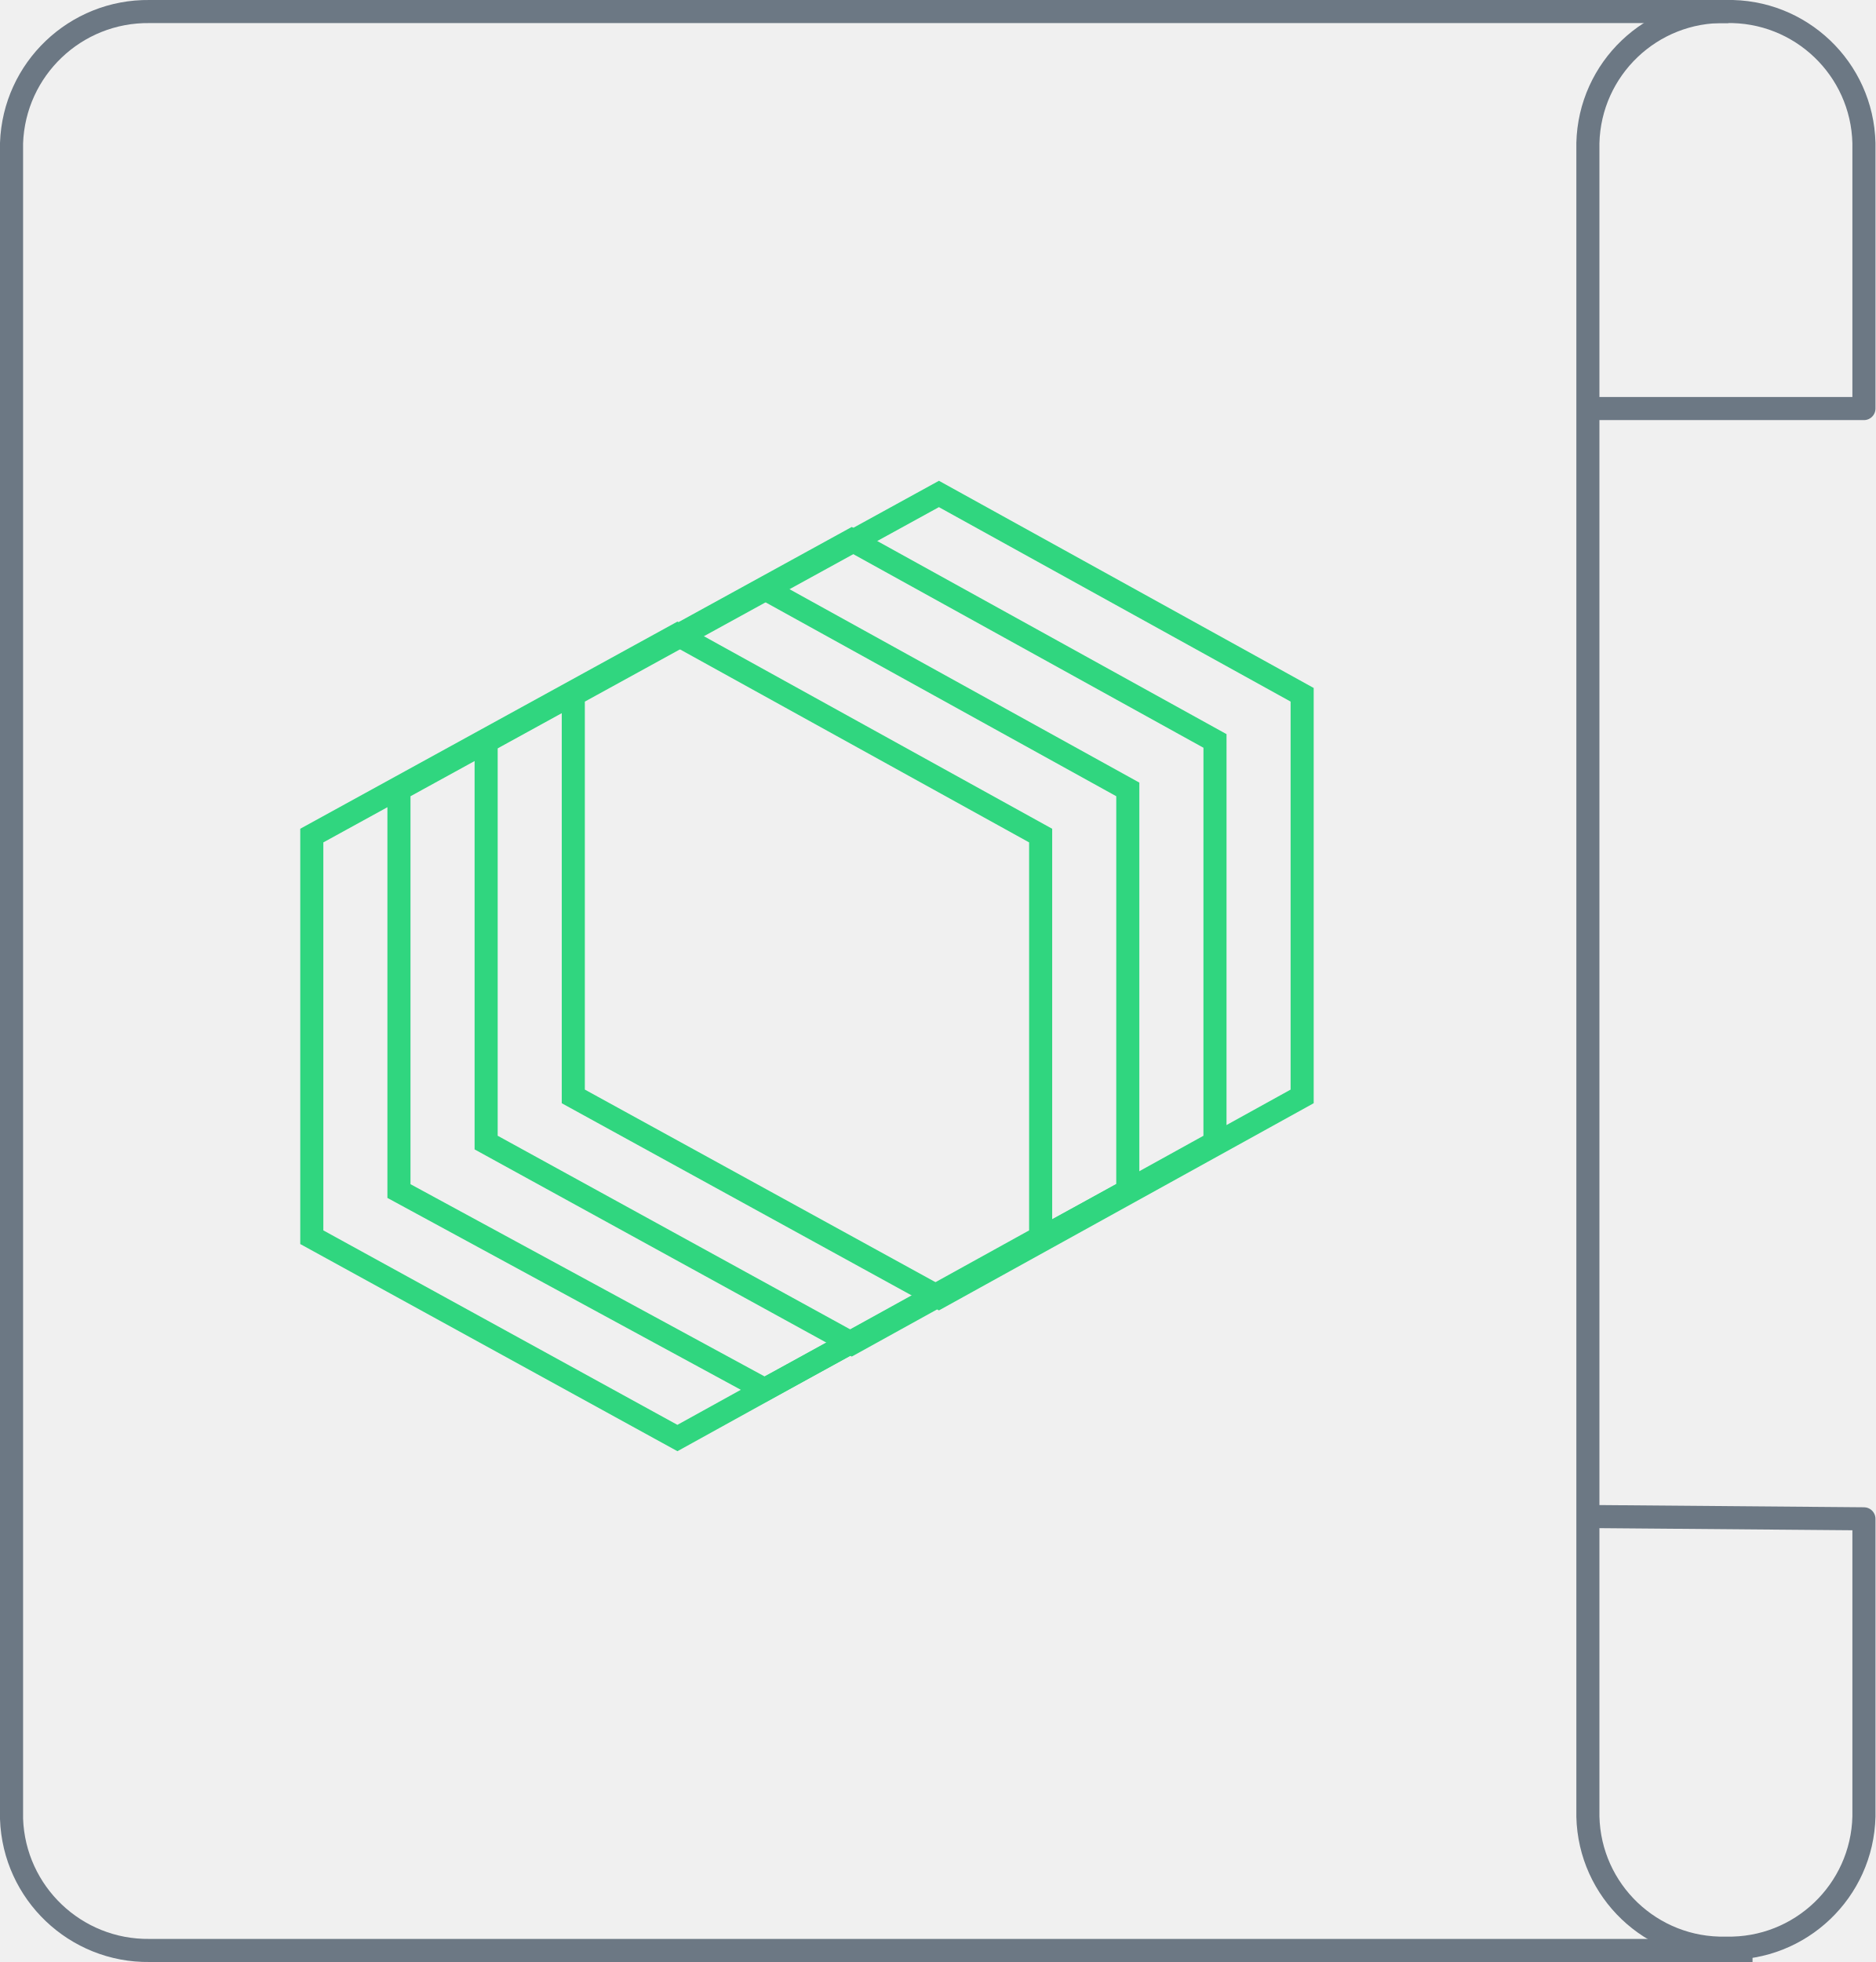
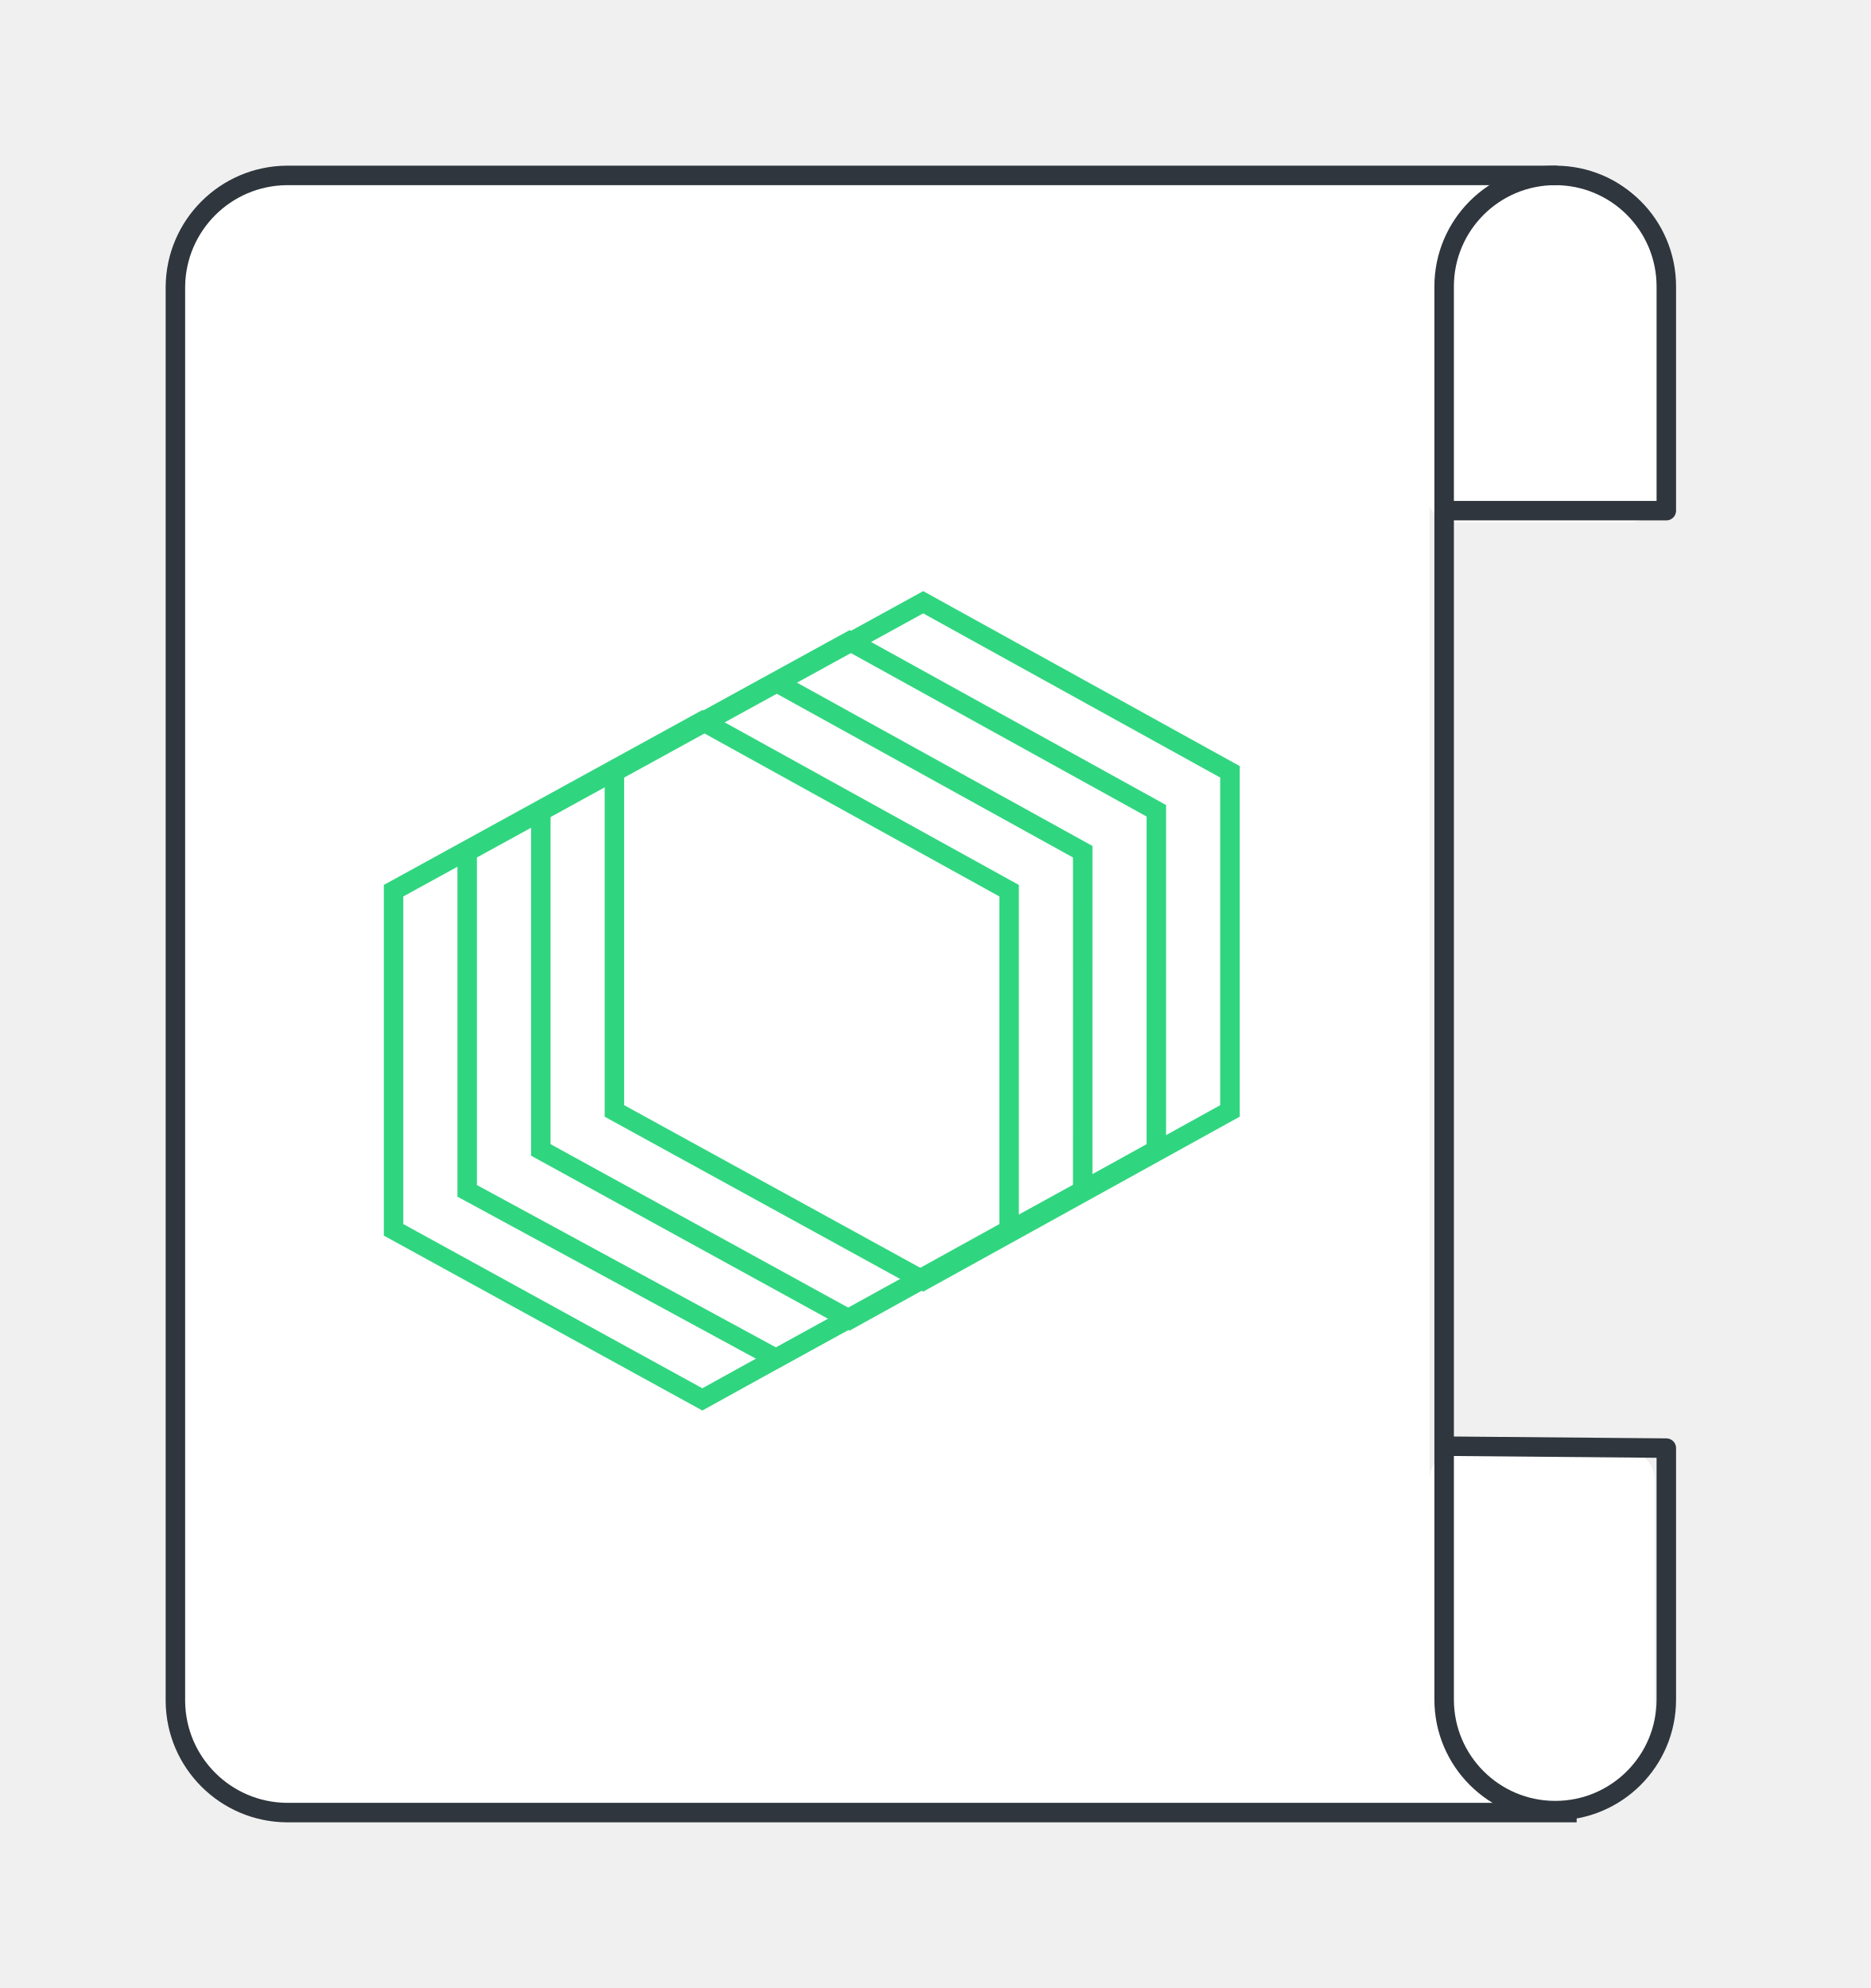
- <svg xmlns="http://www.w3.org/2000/svg" viewBox="0 0 81.271 85">
+ <svg xmlns="http://www.w3.org/2000/svg" viewBox="0 0 96 102">
  <defs>
    <style>
-       .cls-1, .cls-2 {
+       .cls-1 {
+         fill: #fff;
+       }
+ 
+       .cls-2, .cls-3, .cls-4, .cls-6 {
        fill: none;
+       }
+ 
+       .cls-2 {
+         stroke: #2f363d;
+         stroke-linejoin: round;
+       }
+ 
+       .cls-2, .cls-3 {
        stroke-miterlimit: 10;
      }

-       .cls-1 {
-         stroke: #6c7884;
-         stroke-linejoin: round;
+       .cls-3 {
+         stroke: #30d67f;
      }

-       .cls-2 {
-         stroke: #30d67f;
+       .cls-4 {
+         stroke: #707070;
+         opacity: 0;
+       }
+ 
+       .cls-5 {
+         stroke: none;
      }
    </style>
  </defs>
-   <g id="Group_3226" data-name="Group 3226" transform="translate(0.5 0.5)">
-     <path id="Path_2957" data-name="Path 2957" class="cls-1" d="M65.6,65.7l11.962.1V78.7a5.844,5.844,0,0,1-5.981,5.7h0A5.842,5.842,0,0,1,65.6,78.7V6.2A5.844,5.844,0,0,1,71.581.5h0a5.842,5.842,0,0,1,5.981,5.7V17.7H66.02" transform="translate(2.709 -0.5)" />
-     <path id="Path_2958" data-name="Path 2958" class="cls-1" d="M75.944,84.5H6.481A5.91,5.91,0,0,1,.5,78.8V6.2A5.91,5.91,0,0,1,6.481.5H74.895" transform="translate(-0.5 -0.5)" />
-     <g id="Group_3037" data-name="Group 3037" transform="translate(13.011 20.9)">
-       <path id="Path_2959" data-name="Path 2959" class="cls-2" d="M44.484,53.6V36.2L28.744,27.5,12.9,36.2V53.6l15.844,8.7Z" transform="translate(-12.9 -21.4)" />
-       <path id="Path_2960" data-name="Path 2960" class="cls-2" d="M48.084,34.2,32.344,25.5,16.5,34.2V51.6l15.844,8.6,15.739-8.6Z" transform="translate(-12.723 -21.4)" />
-       <path id="Path_2961" data-name="Path 2961" class="cls-2" d="M51.684,32.1,35.944,23.4,20.1,32.1V49.5l15.844,8.7,15.739-8.7Z" transform="translate(-12.545 -21.4)" />
-       <path id="Path_2962" data-name="Path 2962" class="cls-2" d="M55.284,47.5V30.1L39.544,21.4,23.7,30.1V47.5l15.844,8.7Z" transform="translate(-12.368 -21.4)" />
+   <g id="Group_3245" data-name="Group 3245" transform="translate(2747 -4857)">
+     <g id="Group_3244" data-name="Group 3244">
+       <g id="Group_3239" data-name="Group 3239" transform="translate(-2738 4866)">
+         <g id="Group_3233" data-name="Group 3233" transform="translate(0 0.2)">
+           <path id="Path_3044" data-name="Path 3044" class="cls-1" d="M70.965,84.2H5.626A5.726,5.726,0,0,1,0,78.5V5.9A5.726,5.726,0,0,1,5.626.2H69.978L65.339,2.5l-.987,3.4V78.5C64.253,78.4,64.55,84.4,70.965,84.2Z" transform="translate(0 -0.2)" />
+         </g>
+         <g id="Group_3234" data-name="Group 3234" transform="translate(64.352 65.4)">
+           <path id="Path_3045" data-name="Path 3045" class="cls-1" d="M72.6,84.2H68.852A3.733,3.733,0,0,1,65.2,80.5V66.9a1.528,1.528,0,0,1,1.48-1.5h8.587a1.528,1.528,0,0,1,1.48,1.5v13A4.221,4.221,0,0,1,72.6,84.2Z" transform="translate(-65.2 -65.4)" />
+         </g>
+         <g id="Group_3235" data-name="Group 3235" transform="translate(64.155)">
+           <path id="Path_3046" data-name="Path 3046" class="cls-1" d="M69.3,0h3.892a3.8,3.8,0,0,1,3.79,3.7V16.3a1.557,1.557,0,0,1-1.536,1.5H66.536A1.557,1.557,0,0,1,65,16.3V4.3A4.3,4.3,0,0,1,69.3,0Z" transform="translate(-65)" />
+         </g>
+       </g>
+       <path id="Path_3047" data-name="Path 3047" class="cls-2" d="M65.6,65.7l11.4.1V78.7a5.7,5.7,0,0,1-5.7,5.7h0a5.7,5.7,0,0,1-5.7-5.7V6.2A5.7,5.7,0,0,1,71.3.5h0A5.7,5.7,0,0,1,77,6.2V17.7H66" transform="translate(-2738.5 4865.5)" />
+       <path id="Path_3048" data-name="Path 3048" class="cls-2" d="M72.4,84.5H6.2A5.763,5.763,0,0,1,.5,78.8V6.2A5.763,5.763,0,0,1,6.2.5H71.4" transform="translate(-2738.5 4865.5)" />
+       <g id="Group_3240" data-name="Group 3240" transform="translate(-2726.806 4887.9)">
+         <path id="Path_2959" data-name="Path 2959" class="cls-3" d="M44.484,53.6V36.2L28.744,27.5,12.9,36.2V53.6l15.844,8.7Z" transform="translate(-12.9 -21.4)" />
+         <path id="Path_2960" data-name="Path 2960" class="cls-3" d="M48.084,34.2,32.344,25.5,16.5,34.2V51.6l15.844,8.6,15.739-8.6Z" transform="translate(-12.723 -21.4)" />
+         <path id="Path_2961" data-name="Path 2961" class="cls-3" d="M51.684,32.1,35.944,23.4,20.1,32.1V49.5l15.844,8.7,15.739-8.7Z" transform="translate(-12.545 -21.4)" />
+         <path id="Path_2962" data-name="Path 2962" class="cls-3" d="M55.284,47.5V30.1L39.544,21.4,23.7,30.1V47.5l15.844,8.7Z" transform="translate(-12.368 -21.4)" />
+       </g>
+     </g>
+     <g id="Rectangle_1642" data-name="Rectangle 1642" class="cls-4" transform="translate(-2747 4857)">
+       <rect class="cls-5" width="96" height="102" />
+       <rect class="cls-6" x="0.5" y="0.5" width="95" height="101" />
    </g>
  </g>
</svg>
